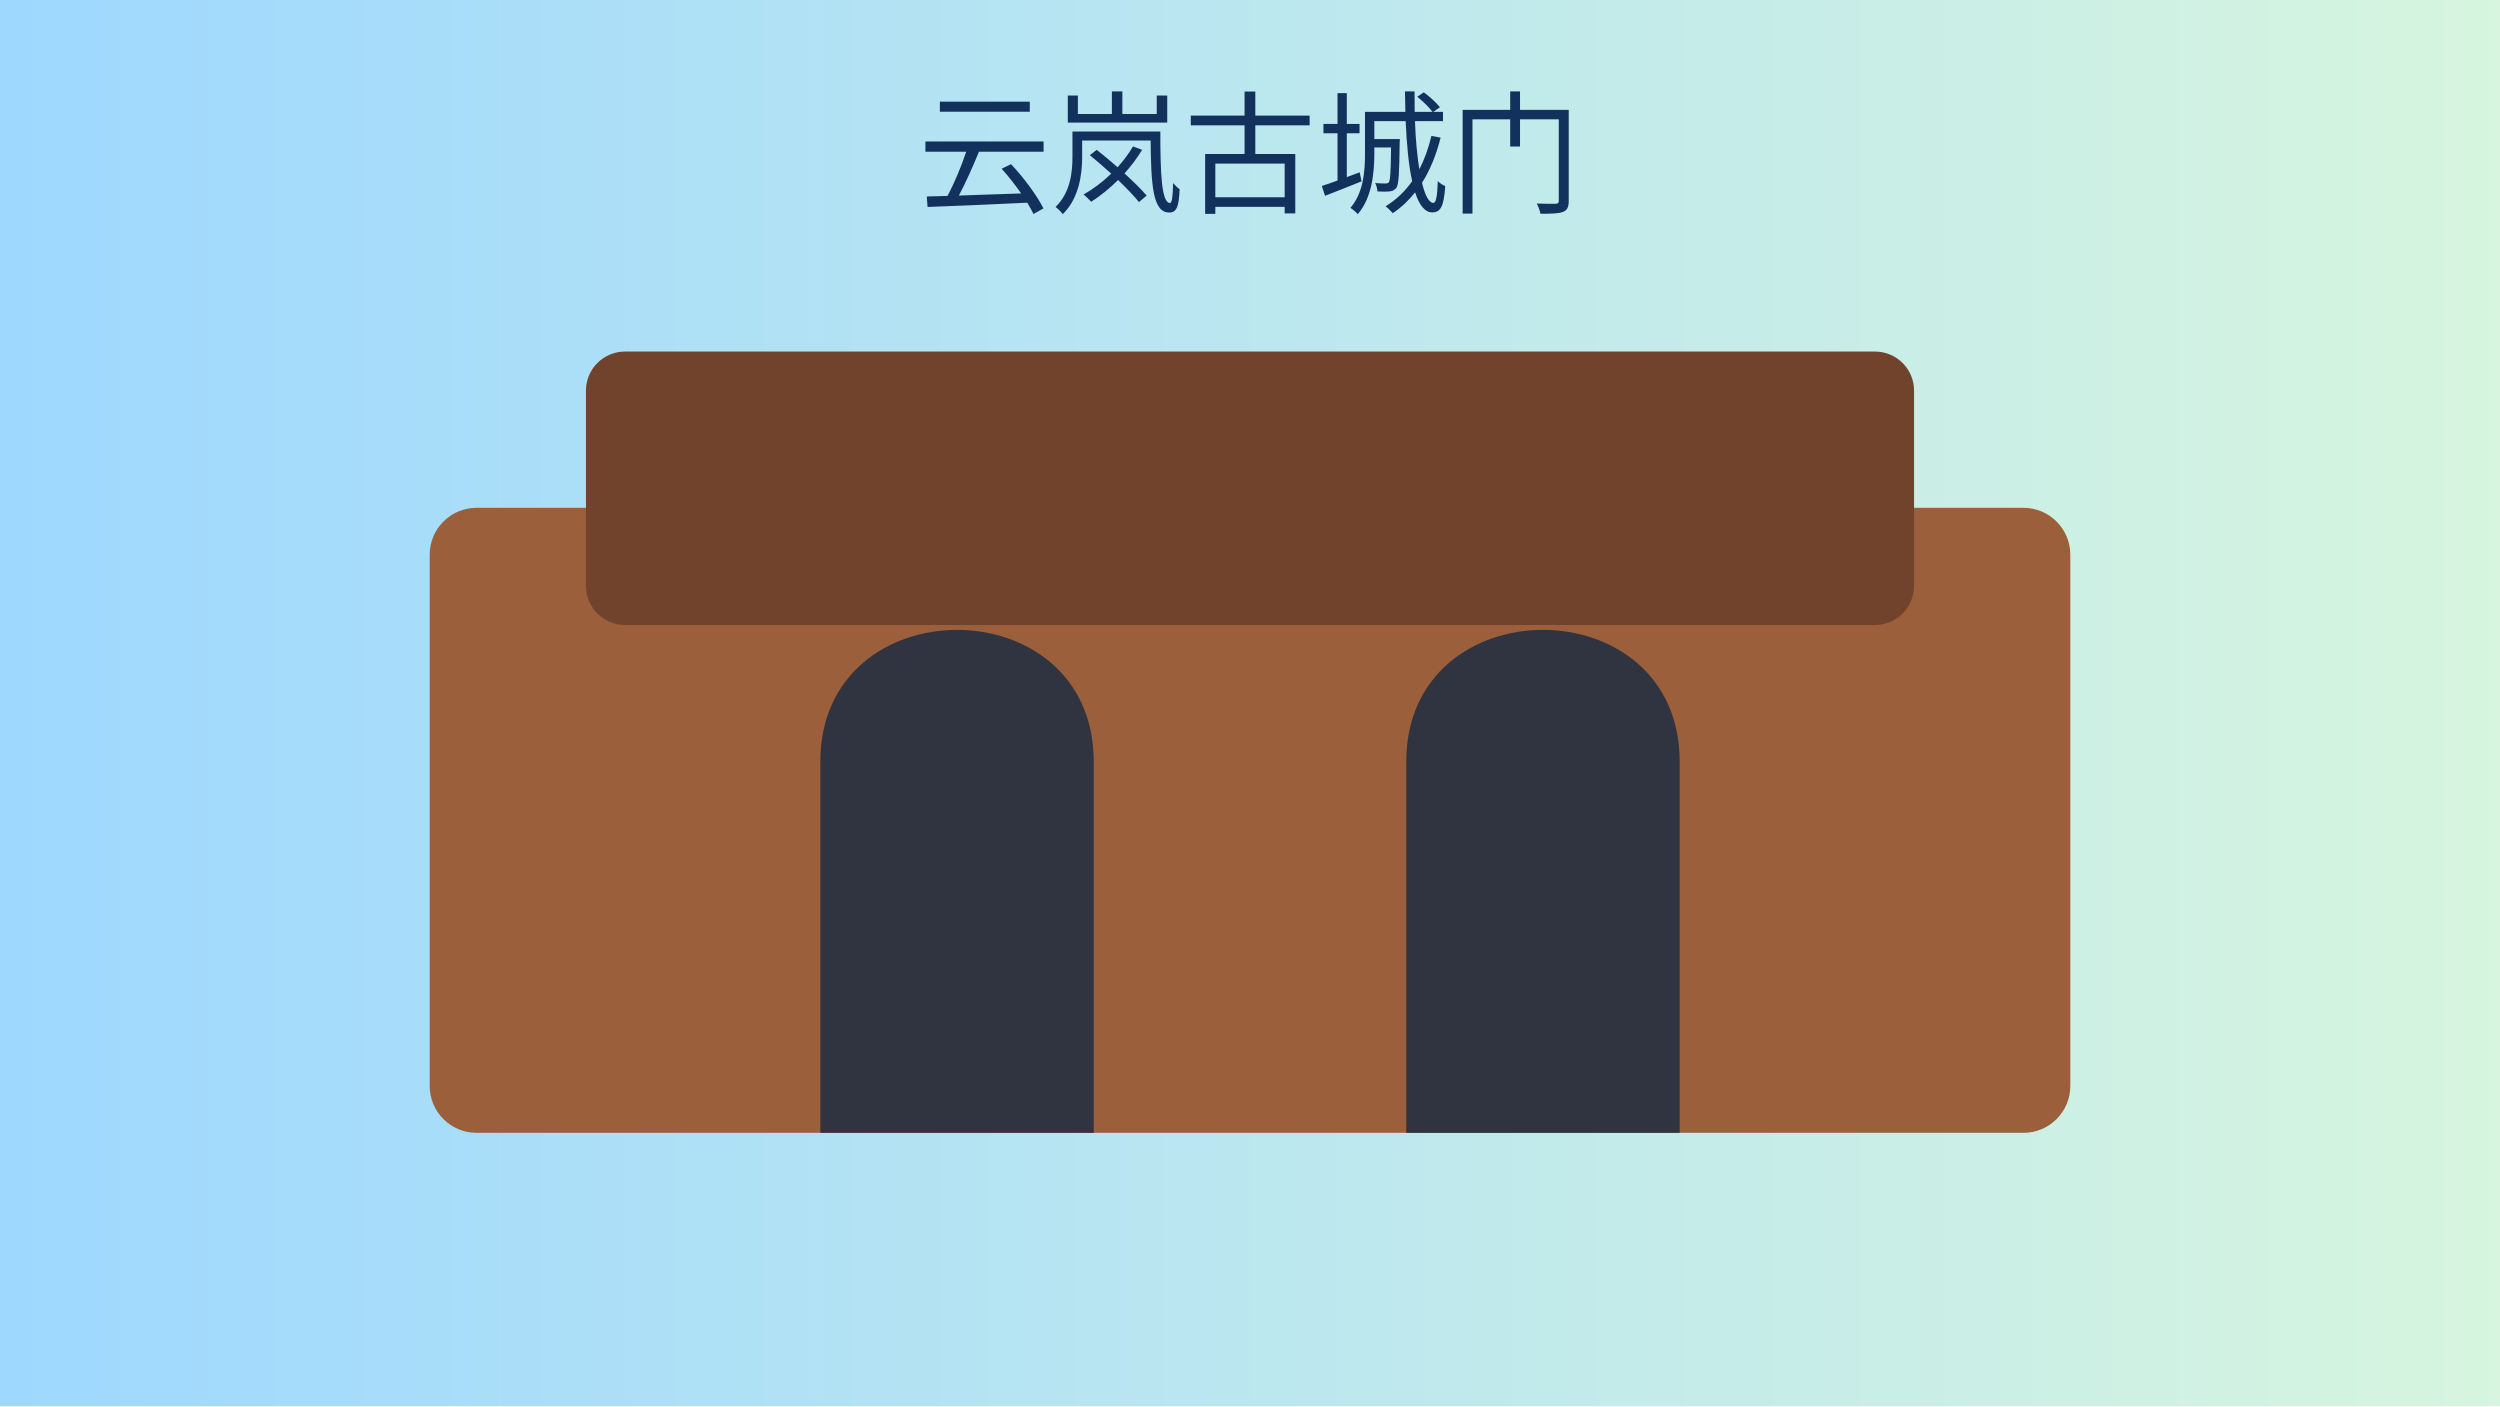
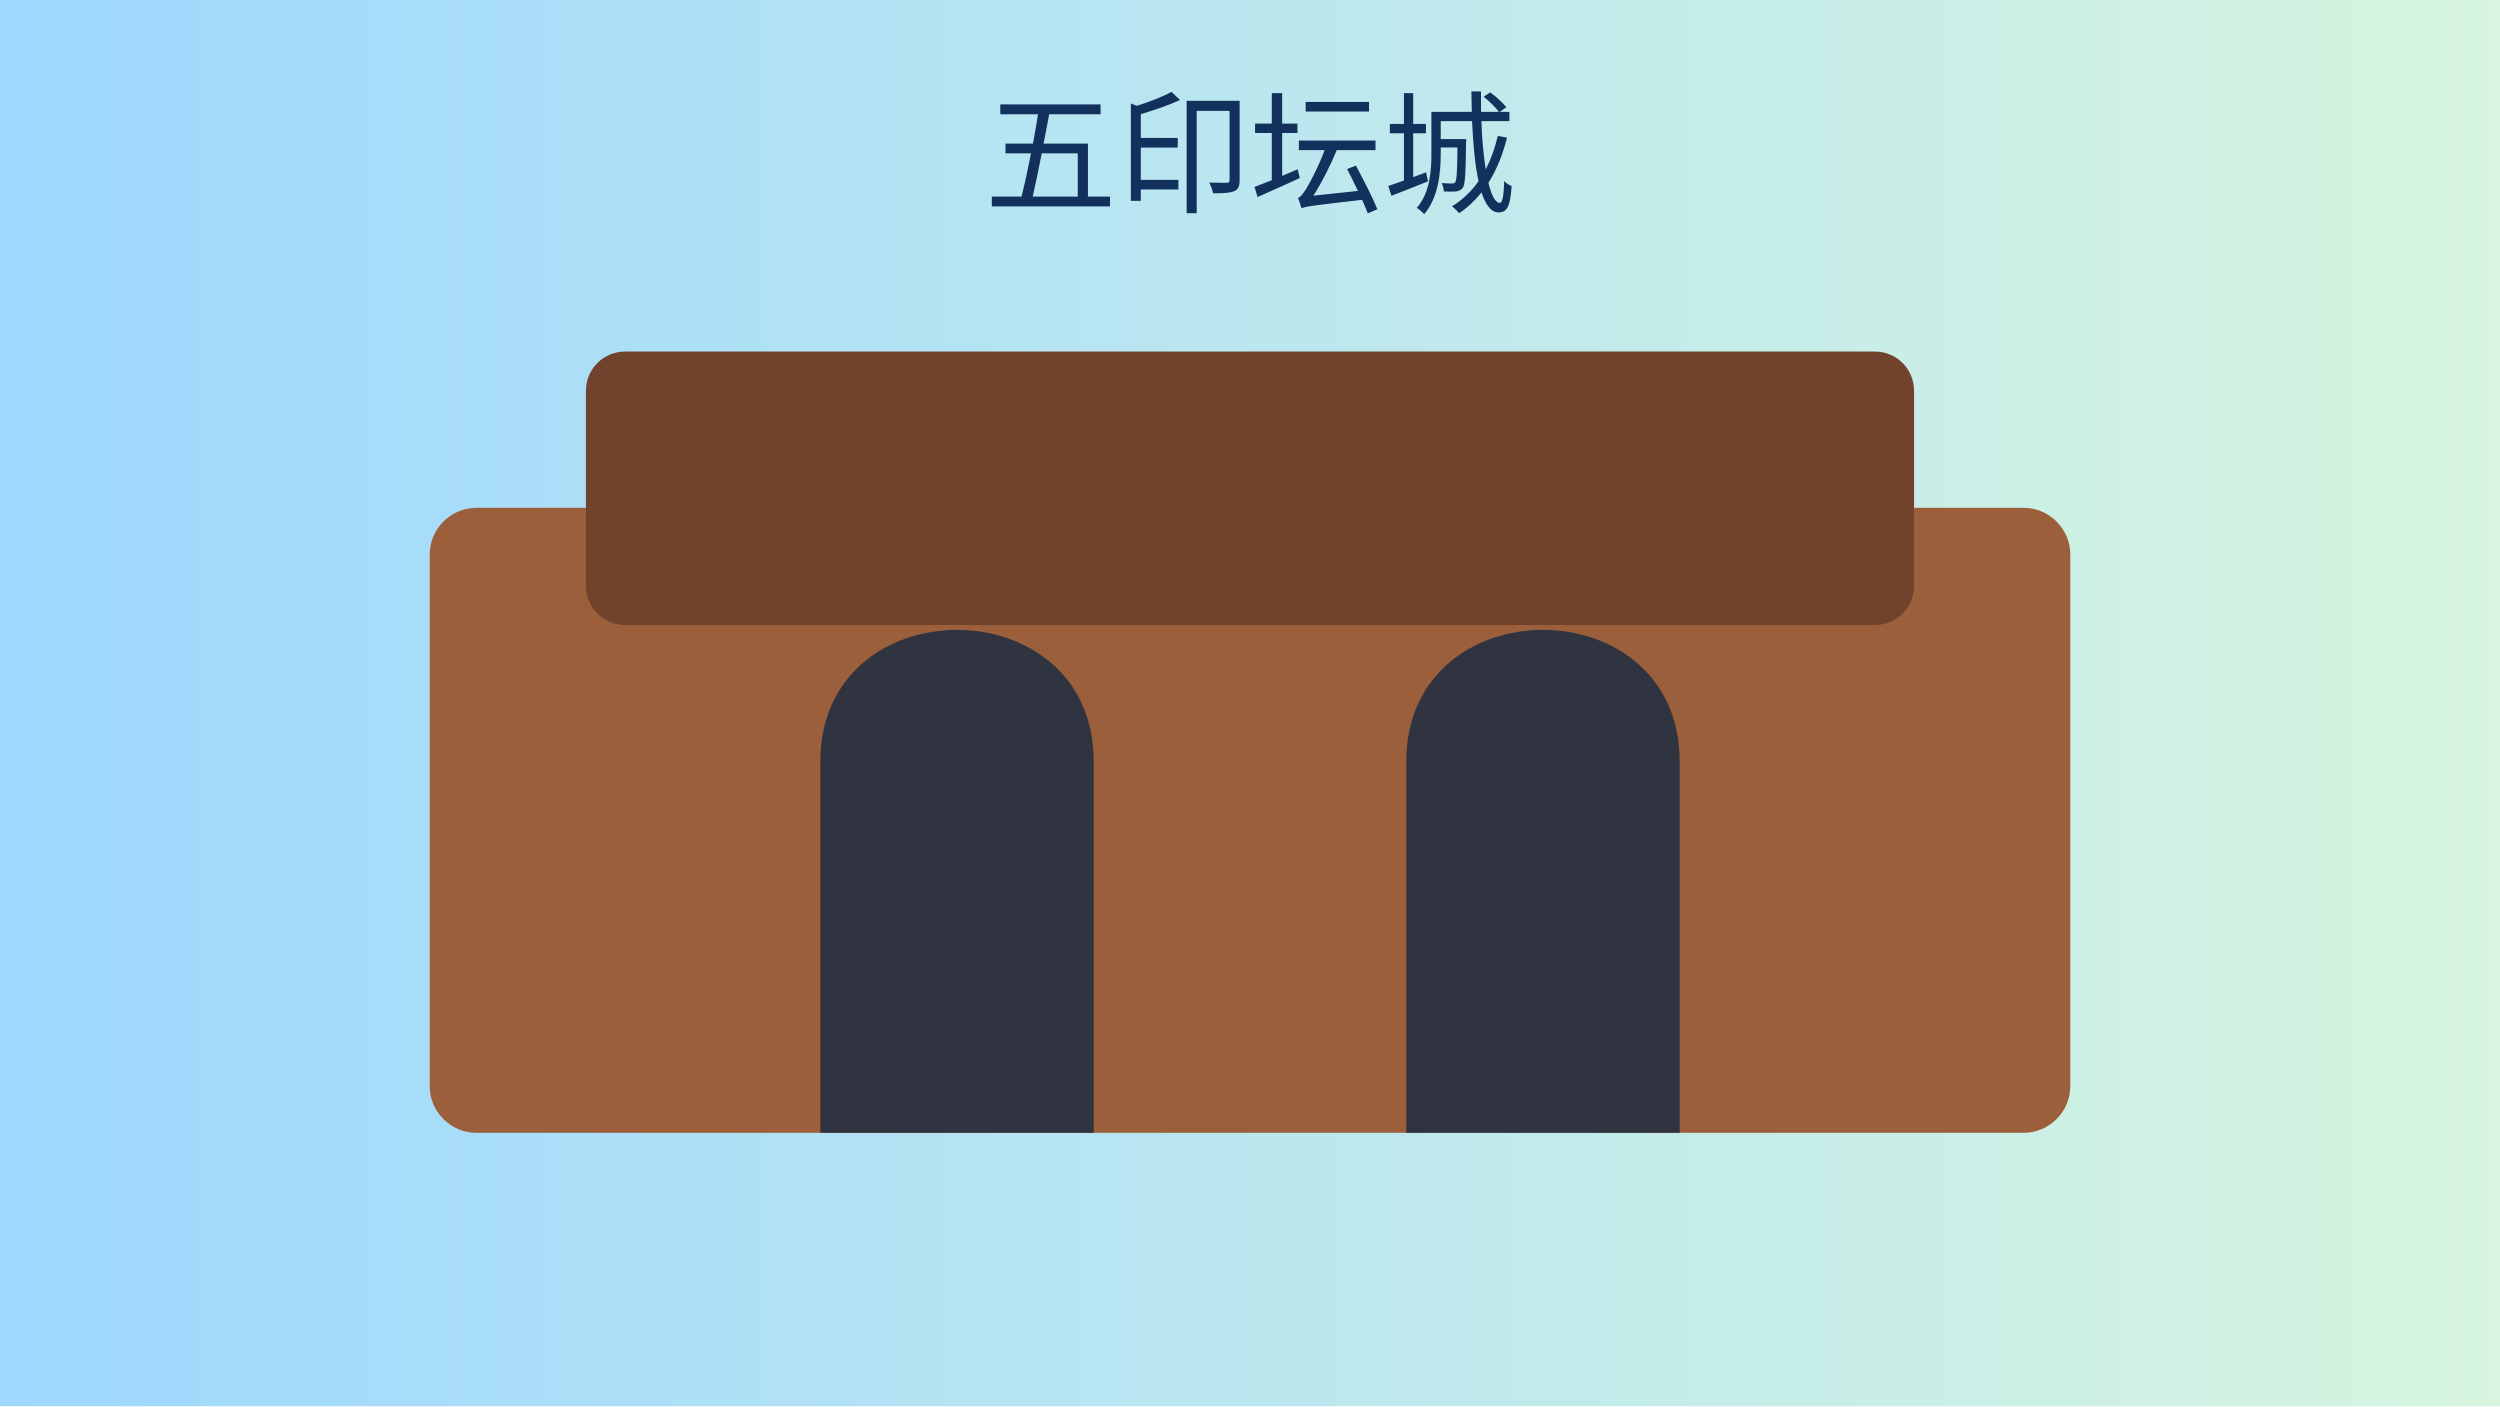
<svg xmlns="http://www.w3.org/2000/svg" width="640" height="360" viewBox="0 0 640 360">
  <defs>
    <linearGradient id="g" x1="0" x2="1">
      <stop stop-color="#9ed8ff" />
      <stop offset="1" stop-color="#d7f5df" />
    </linearGradient>
  </defs>
  <rect width="640" height="360" fill="url(#g)" />
  <rect x="110" y="130" width="420" height="160" rx="12" fill="#9b5f3c" />
  <rect x="150" y="90" width="340" height="70" rx="10" fill="#71432c" />
  <path d="M210 290v-95c0-45 70-45 70 0v95M360 290v-95c0-45 70-45 70 0v95" fill="#2f3440" />
-   <text x="320" y="52" text-anchor="middle" font-size="34" fill="#12325d" font-family="Microsoft YaHei">云岚古城门</text>
+   <text x="320" y="52" text-anchor="middle" font-size="34" fill="#12325d" font-family="Microsoft YaHei">五印坛城</text>
</svg>
